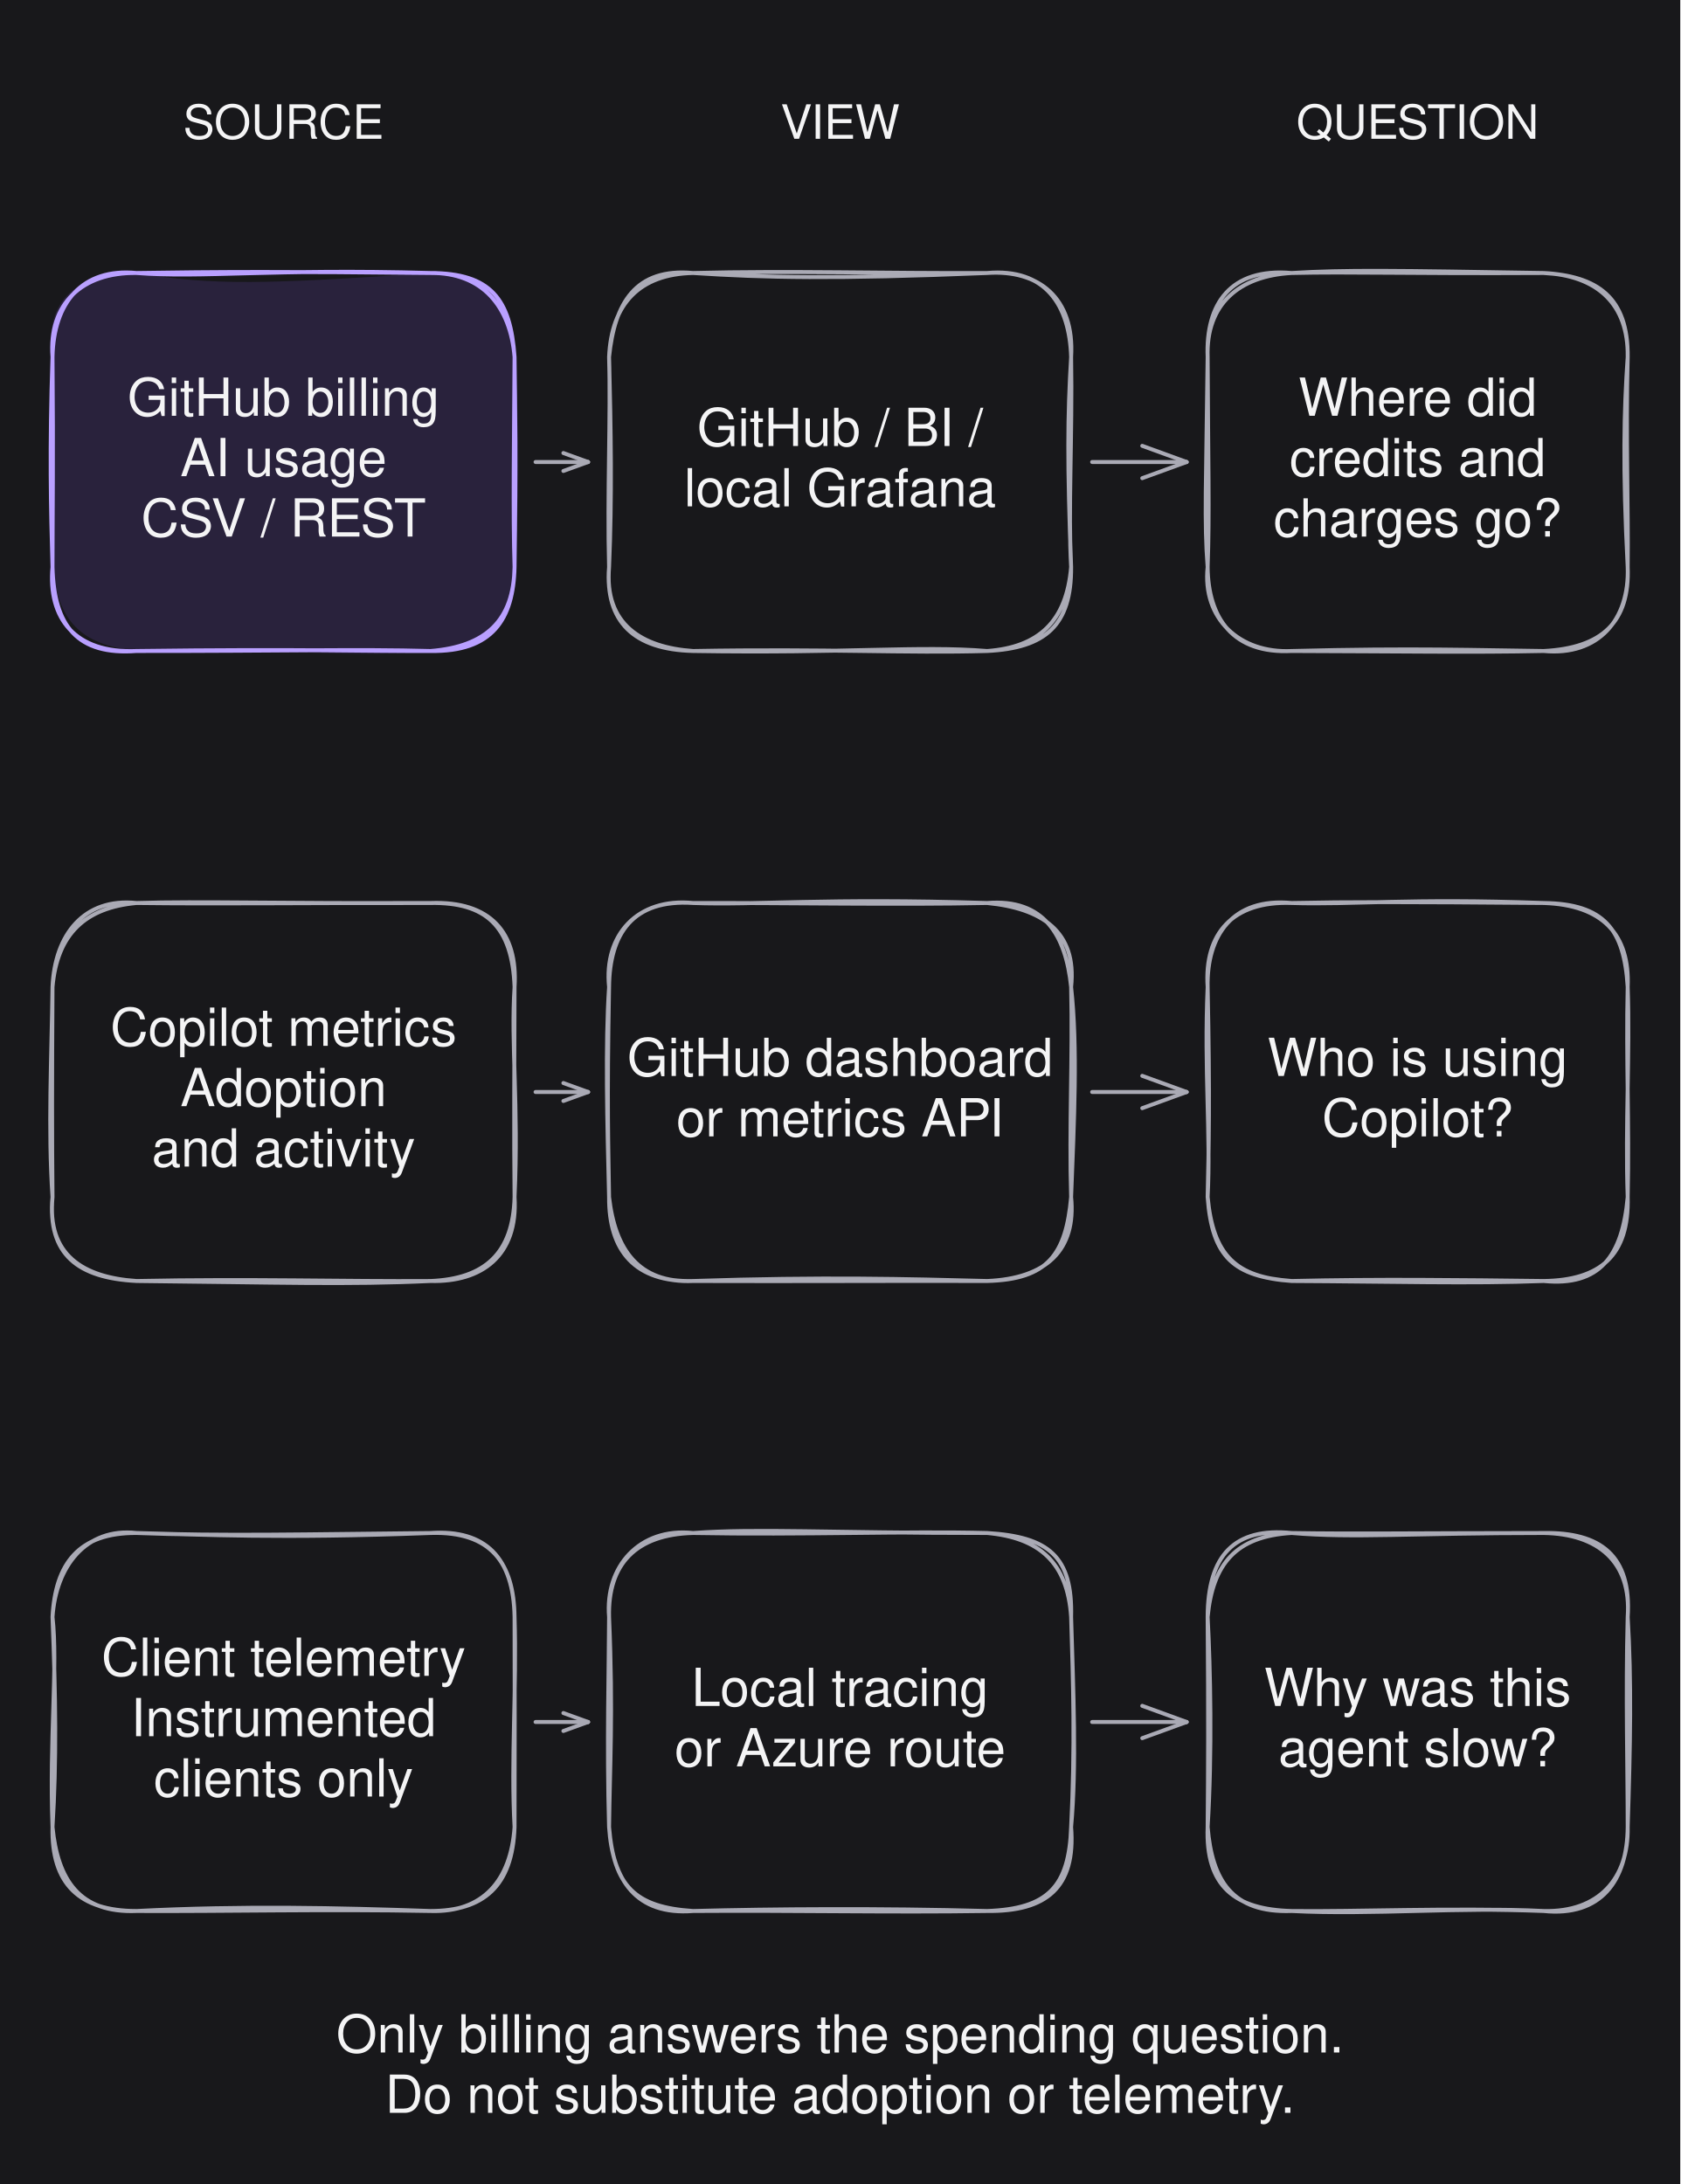
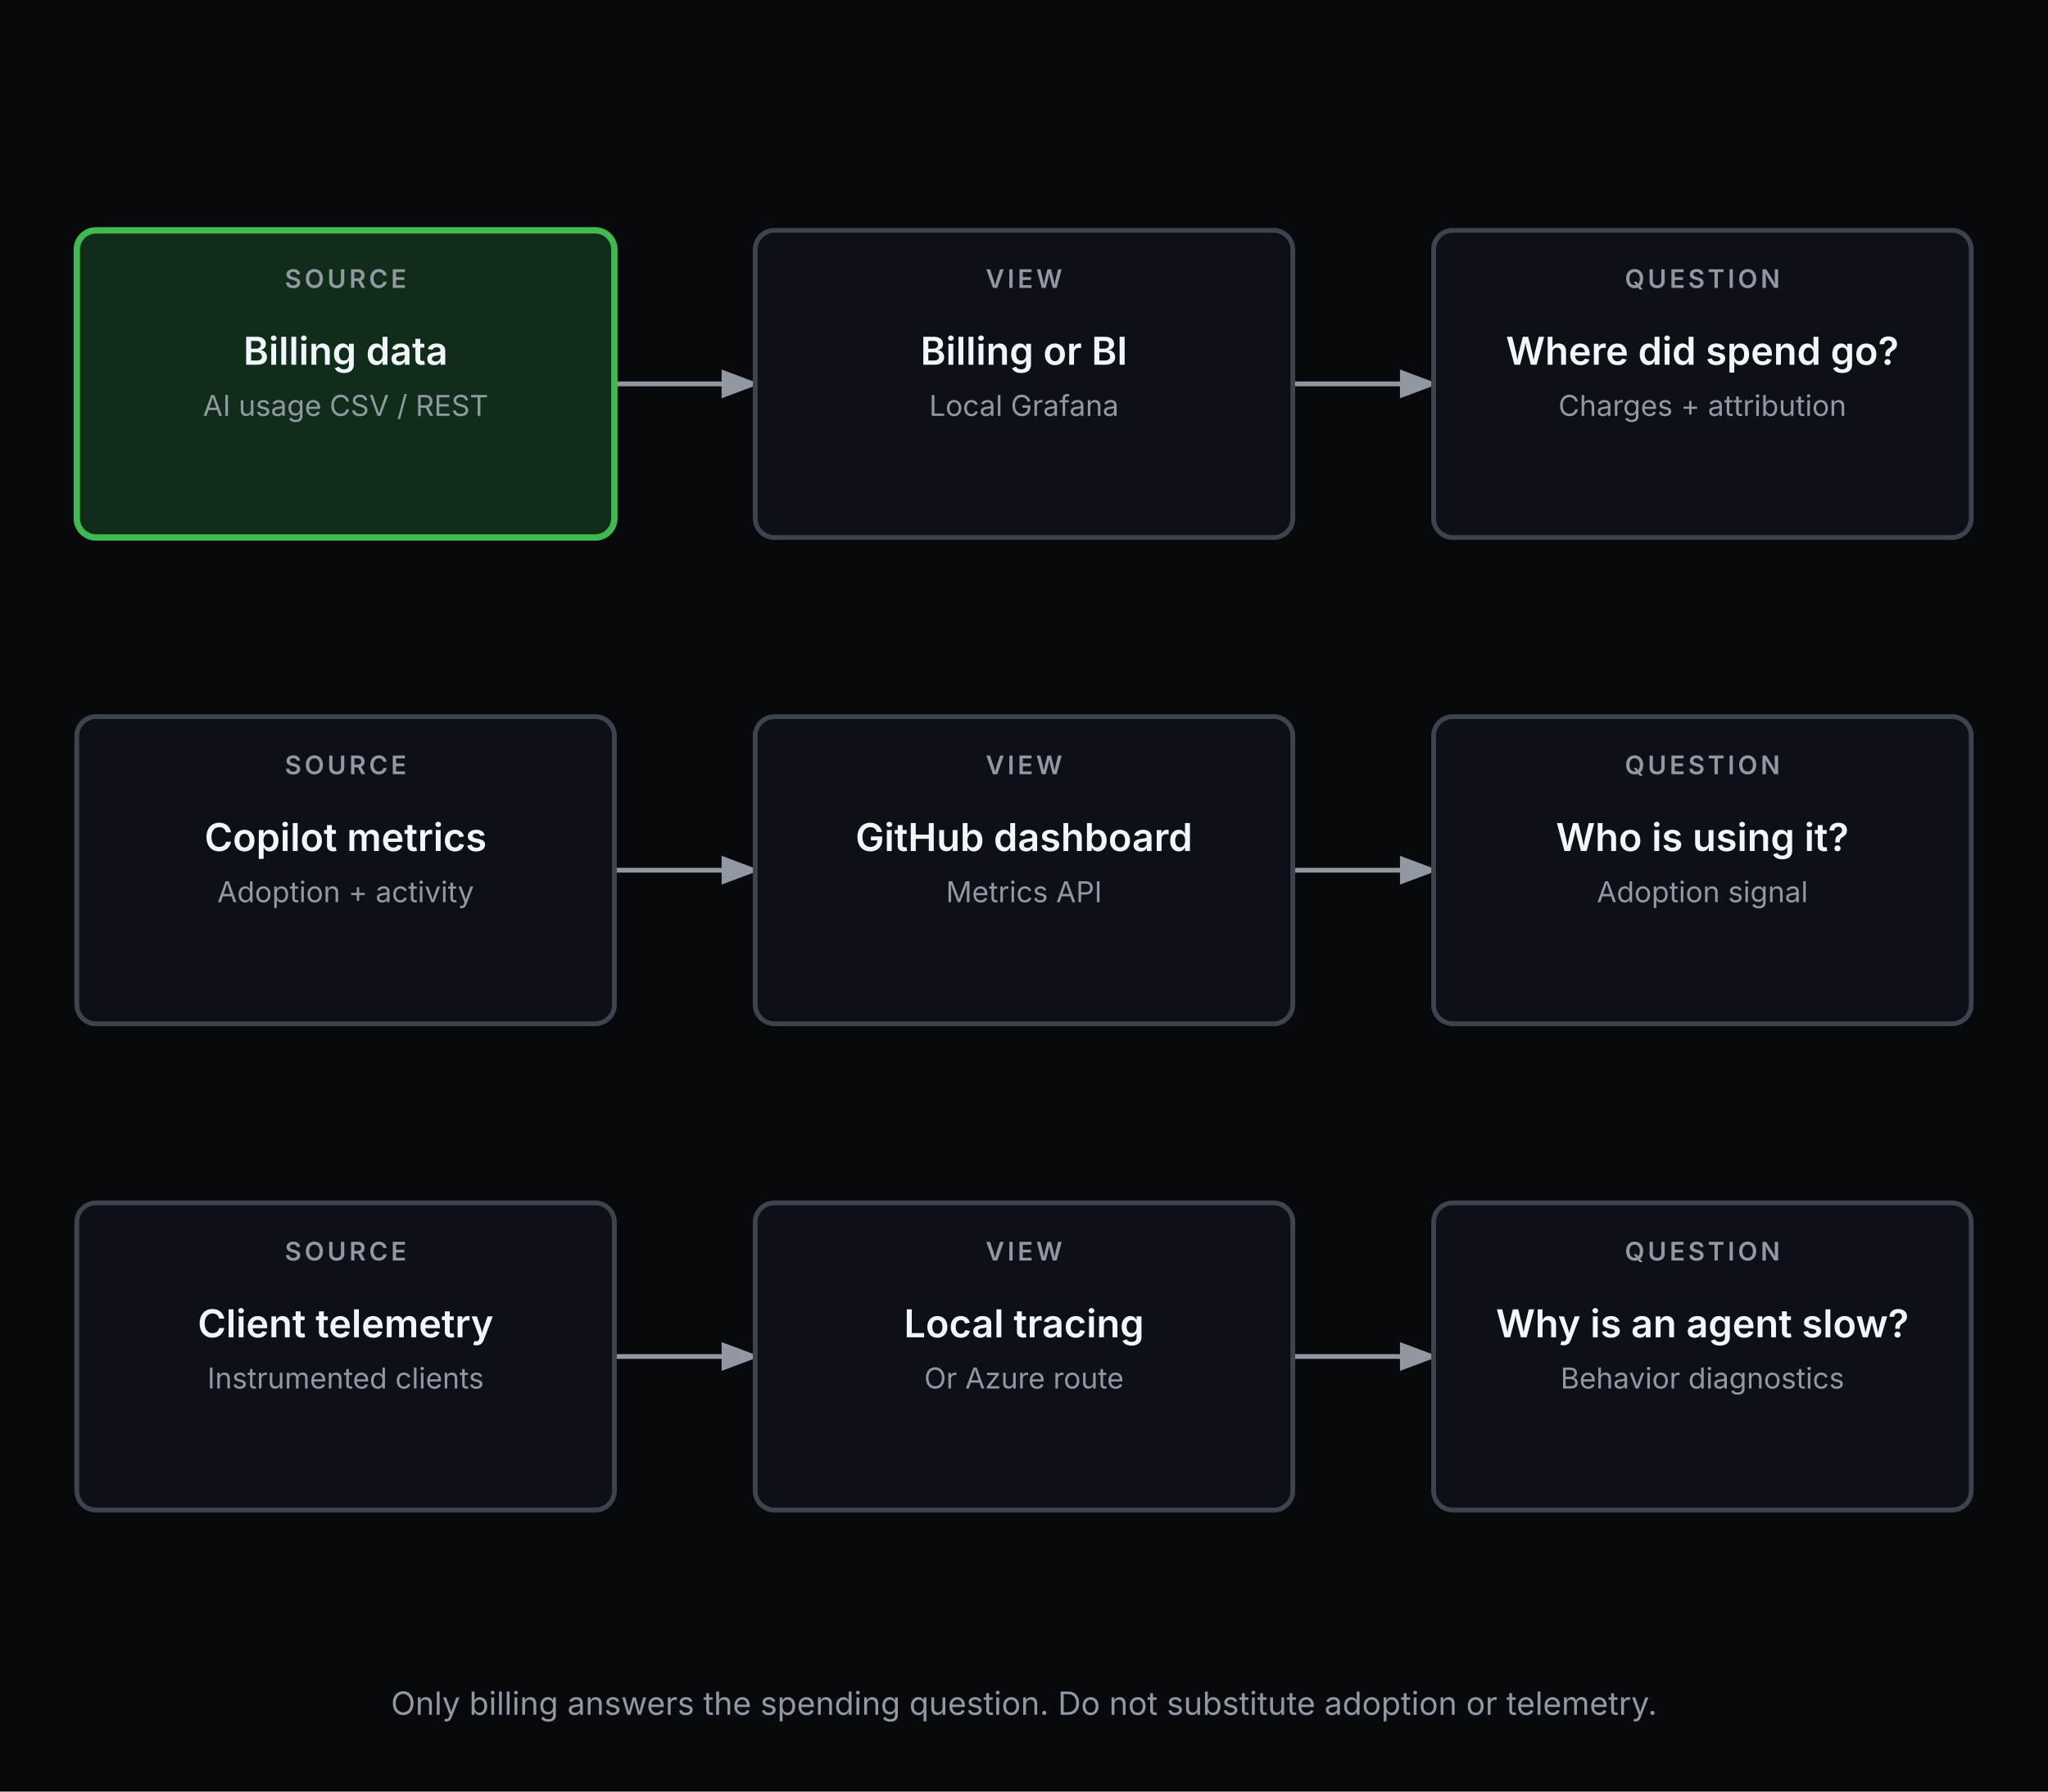
- <svg xmlns="http://www.w3.org/2000/svg" version="1.1" viewBox="0 0 640 832" width="640" height="832" role="img" aria-labelledby="visualisation-map-dark-title visualisation-map-dark-desc">
+ <svg xmlns="http://www.w3.org/2000/svg" viewBox="0 0 640 560" role="img" aria-labelledby="visualisation-map-dark-title visualisation-map-dark-desc">
  <defs>
-     <style class="style-fonts">
-       </style>
+     <marker id="visualisation-map-dark-arrow" markerWidth="8" markerHeight="6" refX="7" refY="3" orient="auto">
+       <path d="M 0 0 L 8 3 L 0 6 Z" fill="#9198a1" />
+     </marker>
  </defs>
-   <rect x="0" y="0" width="640" height="832" fill="#18181b" />
-   <g stroke-linecap="round" transform="translate(0 0) rotate(0 320 416)">
-     <path d="M0 0 L640 0 L640 832 L0 832" stroke="none" stroke-width="0" fill="#18181b" />
-     <path d="M0 0 C148.14 0, 296.28 0, 640 0 M0 0 C228.3 0, 456.59 0, 640 0 M640 0 C640 277.98, 640 555.95, 640 832 M640 0 C640 308.76, 640 617.53, 640 832 M640 832 C390.18 832, 140.36 832, 0 832 M640 832 C406.62 832, 173.24 832, 0 832 M0 832 C0 654.12, 0 476.25, 0 0 M0 832 C0 624.06, 0 416.13, 0 0" stroke="transparent" stroke-width="2" fill="none" />
+   <style>
+     svg { font-family: system-ui, -apple-system, "Segoe UI", sans-serif; color: #f0f6fc; }
+     .paper { fill: #07090d; }
+     .node, .step-card { fill: #0d1117; stroke: #3d444d; stroke-width: 1.5; }
+     .node.focus, .step-card.focus { fill: #0f2d19; stroke: #3fb950; stroke-width: 2; }
+     .decision { fill: #0d1117; stroke: #f0f6fc; stroke-width: 1.5; }
+     .hub { fill: #0f2d19; stroke: #3fb950; stroke-width: 1.5; }
+     .step-number { fill: #07090d; stroke: #3d444d; stroke-width: 1.5; }
+     .step-number.focus { fill: #3fb950; stroke: #3fb950; }
+     .eyebrow, .detail, .note { fill: #9198a1; }
+     .node-name, .number { fill: #f0f6fc; }
+     .arrow { fill: none; stroke: #9198a1; stroke-width: 1.5; stroke-linecap: round; stroke-linejoin: round; marker-end: url(#visualisation-map-dark-arrow); }
+     .spoke { fill: none; stroke: #9198a1; stroke-width: 1; stroke-dasharray: 4 3; }
+     .eyebrow { font-size: 8px; font-weight: 600; letter-spacing: .12em; }
+     .node-name { font-size: 12px; font-weight: 600; }
+     .detail { font-size: 9px; }
+     .arrow-label { fill: #9198a1; font-size: 8px; font-weight: 600; letter-spacing: .06em; }
+     .label-mask { fill: #07090d; }
+     .number { font-size: 9px; font-weight: 600; }
+     .note { font-size: 10px; }
+   </style>
+   <rect x="0" y="0" width="640" height="560" class="paper" />
+   <path d="M 192 120 L 236 120" class="arrow" marker-end="url(#visualisation-map-dark-arrow)" />
+   <path d="M 404 120 L 448 120" class="arrow" marker-end="url(#visualisation-map-dark-arrow)" />
+   <path d="M 192 272 L 236 272" class="arrow" marker-end="url(#visualisation-map-dark-arrow)" />
+   <path d="M 404 272 L 448 272" class="arrow" marker-end="url(#visualisation-map-dark-arrow)" />
+   <path d="M 192 424 L 236 424" class="arrow" marker-end="url(#visualisation-map-dark-arrow)" />
+   <path d="M 404 424 L 448 424" class="arrow" marker-end="url(#visualisation-map-dark-arrow)" />
+   <g>
+     <rect x="24" y="72" width="168" height="96" rx="6" class="node focus" />
+     <text x="108" y="90" text-anchor="middle" class="eyebrow">
+       <tspan>SOURCE</tspan>
+     </text>
+     <text x="108" y="114" text-anchor="middle" class="node-name">
+       <tspan>Billing data</tspan>
+     </text>
+     <text x="108" y="130" text-anchor="middle" class="detail">
+       <tspan>AI usage CSV / REST</tspan>
+     </text>
  </g>
-   <g stroke-linecap="round">
-     <g transform="translate(204 176) rotate(0 10 0)">
-       <path d="M0 0 C3.33 0, 16.67 0, 20 0 M0 0 C3.33 0, 16.67 0, 20 0" stroke="#aaaab5" stroke-width="1.5" fill="none" />
-     </g>
-     <g transform="translate(204 176) rotate(0 10 0)">
-       <path d="M10.6 3.42 C12.78 2.63, 14.95 1.84, 20 0 M10.6 3.42 C12.75 2.64, 14.9 1.86, 20 0" stroke="#aaaab5" stroke-width="1.5" fill="none" />
-     </g>
-     <g transform="translate(204 176) rotate(0 10 0)">
-       <path d="M10.6 -3.42 C12.78 -2.63, 14.95 -1.84, 20 0 M10.6 -3.42 C12.75 -2.64, 14.9 -1.86, 20 0" stroke="#aaaab5" stroke-width="1.5" fill="none" />
-     </g>
+   <g>
+     <rect x="236" y="72" width="168" height="96" rx="6" class="node" />
+     <text x="320" y="90" text-anchor="middle" class="eyebrow">
+       <tspan>VIEW</tspan>
+     </text>
+     <text x="320" y="114" text-anchor="middle" class="node-name">
+       <tspan>Billing or BI</tspan>
+     </text>
+     <text x="320" y="130" text-anchor="middle" class="detail">
+       <tspan>Local Grafana</tspan>
+     </text>
  </g>
-   <mask />
-   <g stroke-linecap="round">
-     <g transform="translate(416 176) rotate(0 18 0)">
-       <path d="M0 0 C6 0, 30 0, 36 0 M0 0 C6 0, 30 0, 36 0" stroke="#aaaab5" stroke-width="1.5" fill="none" />
-     </g>
-     <g transform="translate(416 176) rotate(0 18 0)">
-       <path d="M19.09 6.16 C23 4.73, 26.92 3.31, 36 0 M19.09 6.16 C24.17 4.31, 29.26 2.45, 36 0" stroke="#aaaab5" stroke-width="1.5" fill="none" />
-     </g>
-     <g transform="translate(416 176) rotate(0 18 0)">
-       <path d="M19.09 -6.16 C23 -4.73, 26.92 -3.31, 36 0 M19.09 -6.16 C24.17 -4.31, 29.26 -2.45, 36 0" stroke="#aaaab5" stroke-width="1.5" fill="none" />
-     </g>
+   <g>
+     <rect x="448" y="72" width="168" height="96" rx="6" class="node" />
+     <text x="532" y="90" text-anchor="middle" class="eyebrow">
+       <tspan>QUESTION</tspan>
+     </text>
+     <text x="532" y="114" text-anchor="middle" class="node-name">
+       <tspan>Where did spend go?</tspan>
+     </text>
+     <text x="532" y="130" text-anchor="middle" class="detail">
+       <tspan>Charges + attribution</tspan>
+     </text>
  </g>
-   <mask />
-   <g stroke-linecap="round">
-     <g transform="translate(204 416) rotate(0 10 0)">
-       <path d="M0 0 C3.33 0, 16.67 0, 20 0 M0 0 C3.33 0, 16.67 0, 20 0" stroke="#aaaab5" stroke-width="1.5" fill="none" />
-     </g>
-     <g transform="translate(204 416) rotate(0 10 0)">
-       <path d="M10.6 3.42 C12.78 2.63, 14.95 1.84, 20 0 M10.6 3.42 C14.11 2.15, 17.61 0.87, 20 0" stroke="#aaaab5" stroke-width="1.5" fill="none" />
-     </g>
-     <g transform="translate(204 416) rotate(0 10 0)">
-       <path d="M10.6 -3.42 C12.78 -2.63, 14.95 -1.84, 20 0 M10.6 -3.42 C14.11 -2.15, 17.61 -0.87, 20 0" stroke="#aaaab5" stroke-width="1.5" fill="none" />
-     </g>
+   <g>
+     <rect x="24" y="224" width="168" height="96" rx="6" class="node" />
+     <text x="108" y="242" text-anchor="middle" class="eyebrow">
+       <tspan>SOURCE</tspan>
+     </text>
+     <text x="108" y="266" text-anchor="middle" class="node-name">
+       <tspan>Copilot metrics</tspan>
+     </text>
+     <text x="108" y="282" text-anchor="middle" class="detail">
+       <tspan>Adoption + activity</tspan>
+     </text>
  </g>
-   <mask />
-   <g stroke-linecap="round">
-     <g transform="translate(416 416) rotate(0 18 0)">
-       <path d="M0 0 C6 0, 30 0, 36 0 M0 0 C6 0, 30 0, 36 0" stroke="#aaaab5" stroke-width="1.5" fill="none" />
-     </g>
-     <g transform="translate(416 416) rotate(0 18 0)">
-       <path d="M19.09 6.16 C23 4.73, 26.92 3.31, 36 0 M19.09 6.16 C23.22 4.65, 27.36 3.14, 36 0" stroke="#aaaab5" stroke-width="1.5" fill="none" />
-     </g>
-     <g transform="translate(416 416) rotate(0 18 0)">
-       <path d="M19.09 -6.16 C23 -4.73, 26.92 -3.31, 36 0 M19.09 -6.16 C23.22 -4.65, 27.36 -3.14, 36 0" stroke="#aaaab5" stroke-width="1.5" fill="none" />
-     </g>
+   <g>
+     <rect x="236" y="224" width="168" height="96" rx="6" class="node" />
+     <text x="320" y="242" text-anchor="middle" class="eyebrow">
+       <tspan>VIEW</tspan>
+     </text>
+     <text x="320" y="266" text-anchor="middle" class="node-name">
+       <tspan>GitHub dashboard</tspan>
+     </text>
+     <text x="320" y="282" text-anchor="middle" class="detail">
+       <tspan>Metrics API</tspan>
+     </text>
  </g>
-   <mask />
-   <g stroke-linecap="round">
-     <g transform="translate(204 656) rotate(0 10 0)">
-       <path d="M0 0 C3.33 0, 16.67 0, 20 0 M0 0 C3.33 0, 16.67 0, 20 0" stroke="#aaaab5" stroke-width="1.5" fill="none" />
-     </g>
-     <g transform="translate(204 656) rotate(0 10 0)">
-       <path d="M10.6 3.42 C12.78 2.63, 14.95 1.84, 20 0 M10.6 3.42 C13.58 2.34, 16.55 1.25, 20 0" stroke="#aaaab5" stroke-width="1.5" fill="none" />
-     </g>
-     <g transform="translate(204 656) rotate(0 10 0)">
-       <path d="M10.6 -3.42 C12.78 -2.63, 14.95 -1.84, 20 0 M10.6 -3.42 C13.58 -2.34, 16.55 -1.25, 20 0" stroke="#aaaab5" stroke-width="1.5" fill="none" />
-     </g>
+   <g>
+     <rect x="448" y="224" width="168" height="96" rx="6" class="node" />
+     <text x="532" y="242" text-anchor="middle" class="eyebrow">
+       <tspan>QUESTION</tspan>
+     </text>
+     <text x="532" y="266" text-anchor="middle" class="node-name">
+       <tspan>Who is using it?</tspan>
+     </text>
+     <text x="532" y="282" text-anchor="middle" class="detail">
+       <tspan>Adoption signal</tspan>
+     </text>
  </g>
-   <mask />
-   <g stroke-linecap="round">
-     <g transform="translate(416 656) rotate(0 18 0)">
-       <path d="M0 0 C6 0, 30 0, 36 0 M0 0 C6 0, 30 0, 36 0" stroke="#aaaab5" stroke-width="1.5" fill="none" />
-     </g>
-     <g transform="translate(416 656) rotate(0 18 0)">
-       <path d="M19.09 6.16 C23 4.73, 26.92 3.31, 36 0 M19.09 6.16 C25.66 3.76, 32.23 1.37, 36 0" stroke="#aaaab5" stroke-width="1.5" fill="none" />
-     </g>
-     <g transform="translate(416 656) rotate(0 18 0)">
-       <path d="M19.09 -6.16 C23 -4.73, 26.92 -3.31, 36 0 M19.09 -6.16 C25.66 -3.76, 32.23 -1.37, 36 0" stroke="#aaaab5" stroke-width="1.5" fill="none" />
-     </g>
+   <g>
+     <rect x="24" y="376" width="168" height="96" rx="6" class="node" />
+     <text x="108" y="394" text-anchor="middle" class="eyebrow">
+       <tspan>SOURCE</tspan>
+     </text>
+     <text x="108" y="418" text-anchor="middle" class="node-name">
+       <tspan>Client telemetry</tspan>
+     </text>
+     <text x="108" y="434" text-anchor="middle" class="detail">
+       <tspan>Instrumented clients</tspan>
+     </text>
  </g>
-   <mask />
-   <g stroke-linecap="round" transform="translate(20 104) rotate(0 88 72)">
-     <path d="M32 0 C61.31 4.82, 80.47 4.31, 144 0 C161.93 0.75, 175.67 9.93, 176 32 C178.13 59.87, 177.64 91.59, 176 112 C173.53 136.41, 166.25 144.93, 144 144 C106.77 147.29, 79.95 141.72, 32 144 C10.04 141.49, 2.29 132.26, 0 112 C-0.54 82.59, 1.52 49.4, 0 32 C-3.42 9.69, 10.08 0.08, 32 0" stroke="none" stroke-width="0" fill="#29223c" />
-     <path d="M32 0 C56.77 1.93, 83.34 -1.67, 144 0 M32 0 C61.74 -0.47, 90.79 -0.57, 144 0 M144 0 C166.93 0.08, 174.49 9.85, 176 32 M144 0 C163.84 -0.24, 174.43 12.92, 176 32 M176 32 C176.26 52.81, 176.6 70.6, 176 112 M176 32 C175.81 61.96, 175.35 92.45, 176 112 M176 112 C175.66 132.31, 165.17 142.31, 144 144 M176 112 C175.55 131.91, 167.6 144.4, 144 144 M144 144 C120.67 144.13, 95.59 143.16, 32 144 M144 144 C115.91 143.22, 88.13 144.04, 32 144 M32 144 C9.49 145.74, 0.54 134.49, 0 112 M32 144 C8.44 144.98, -1.79 131.5, 0 112 M0 112 C-0.65 89.92, -1.19 66.97, 0 32 M0 112 C0 91.97, 0.36 71.6, 0 32 M0 32 C-1.55 11.76, 11.18 -0.3, 32 0 M0 32 C0.42 11.28, 11.29 -2.01, 32 0" stroke="#b9a0ff" stroke-width="1.5" fill="none" />
+   <g>
+     <rect x="236" y="376" width="168" height="96" rx="6" class="node" />
+     <text x="320" y="394" text-anchor="middle" class="eyebrow">
+       <tspan>VIEW</tspan>
+     </text>
+     <text x="320" y="418" text-anchor="middle" class="node-name">
+       <tspan>Local tracing</tspan>
+     </text>
+     <text x="320" y="434" text-anchor="middle" class="detail">
+       <tspan>Or Azure route</tspan>
+     </text>
  </g>
-   <g transform="translate(48.52734 141.5) rotate(0 59.47266 34.5)">
-     <text x="59.473" y="16.9" font-family="Helvetica, Arial, sans-serif" font-size="20px" fill="#f4f4f5" text-anchor="middle" style="white-space: pre;" direction="ltr" dominant-baseline="alphabetic">GitHub billing</text>
-     <text x="59.473" y="39.9" font-family="Helvetica, Arial, sans-serif" font-size="20px" fill="#f4f4f5" text-anchor="middle" style="white-space: pre;" direction="ltr" dominant-baseline="alphabetic">AI usage</text>
-     <text x="59.473" y="62.9" font-family="Helvetica, Arial, sans-serif" font-size="20px" fill="#f4f4f5" text-anchor="middle" style="white-space: pre;" direction="ltr" dominant-baseline="alphabetic">CSV / REST</text>
+   <g>
+     <rect x="448" y="376" width="168" height="96" rx="6" class="node" />
+     <text x="532" y="394" text-anchor="middle" class="eyebrow">
+       <tspan>QUESTION</tspan>
+     </text>
+     <text x="532" y="418" text-anchor="middle" class="node-name">
+       <tspan>Why is an agent slow?</tspan>
+     </text>
+     <text x="532" y="434" text-anchor="middle" class="detail">
+       <tspan>Behavior diagnostics</tspan>
+     </text>
  </g>
-   <g stroke-linecap="round" transform="translate(232 104) rotate(0 88 72)">
-     <path d="M32 0 C63.21 -1.39, 85.37 -0.7, 144 0 C168.29 1.63, 172.5 9.89, 176 32 C173.7 57.73, 179.01 78.53, 176 112 C174.86 136.12, 164.88 146.5, 144 144 C118.09 145.4, 93.27 145.83, 32 144 C10.66 142.31, -0.95 131.05, 0 112 C-0.09 96.32, -1.92 74.09, 0 32 C2.38 12.54, 12.95 3.2, 32 0" stroke="none" stroke-width="0" fill="#18181b" />
-     <path d="M32 0 C59.63 1.78, 85.02 2.38, 144 0 M32 0 C69 -0.93, 105.69 0.19, 144 0 M144 0 C163.64 -1.39, 177.37 9.48, 176 32 M144 0 C166.34 -1.98, 175.4 12.35, 176 32 M176 32 C174.63 54.46, 174.53 72.64, 176 112 M176 32 C176.52 61.81, 174.81 91.18, 176 112 M176 112 C174.25 132.71, 163.66 142.59, 144 144 M176 112 C176.16 134.27, 166.24 142.91, 144 144 M144 144 C117.97 141.91, 91.11 144.95, 32 144 M144 144 C112.94 144.89, 83.34 143.07, 32 144 M32 144 C9.6 143.45, -1.63 133.02, 0 112 M32 144 C12.57 142.67, -1.93 133.9, 0 112 M0 112 C-0.75 84.7, 0.69 53.56, 0 32 M0 112 C1.13 85.5, 0.7 59.71, 0 32 M0 32 C0.88 11.76, 11.63 0.4, 32 0 M0 32 C2.1 11.51, 10 -2.04, 32 0" stroke="#aaaab5" stroke-width="1.5" fill="none" />
-   </g>
-   <g transform="translate(260.5225 153) rotate(0 59.47754 23)">
-     <text x="59.478" y="16.9" font-family="Helvetica, Arial, sans-serif" font-size="20px" fill="#f4f4f5" text-anchor="middle" style="white-space: pre;" direction="ltr" dominant-baseline="alphabetic">GitHub / BI /</text>
-     <text x="59.478" y="39.9" font-family="Helvetica, Arial, sans-serif" font-size="20px" fill="#f4f4f5" text-anchor="middle" style="white-space: pre;" direction="ltr" dominant-baseline="alphabetic">local Grafana</text>
-   </g>
-   <g stroke-linecap="round" transform="translate(460 104) rotate(0 80 72)">
-     <path d="M32 0 C60.76 -3.53, 81.59 -1.63, 128 0 C151.45 2.52, 160.52 9.84, 160 32 C160.46 48.4, 157.18 65.46, 160 112 C160.2 135.83, 147.5 140.87, 128 144 C89.78 139.7, 57.72 146.13, 32 144 C11.27 143.13, 3.01 129.84, 0 112 C3.24 86.85, 4.73 66.78, 0 32 C0.98 8.18, 8.62 -0.87, 32 0" stroke="none" stroke-width="0" fill="#18181b" />
-     <path d="M32 0 C54.78 -0.53, 75.3 0.27, 128 0 M32 0 C52.59 -1.26, 71.24 -0.92, 128 0 M128 0 C148.34 1.14, 160.25 9.11, 160 32 M128 0 C148.24 0.88, 160.36 11.79, 160 32 M160 32 C158.59 52.11, 158.06 74.67, 160 112 M160 32 C159.22 61.65, 160.27 89.91, 160 112 M160 112 C160.85 133.11, 150.14 142.87, 128 144 M160 112 C160.77 132.03, 148.87 146.02, 128 144 M128 144 C103.24 143.73, 78.58 142.79, 32 144 M128 144 C100.52 144.58, 73.67 144.11, 32 144 M32 144 C9.71 145.16, 0.19 131.54, 0 112 M32 144 C12.1 144.95, -2.07 131.69, 0 112 M0 112 C0.75 91.47, 0.17 72.14, 0 32 M0 112 C-1.35 95.02, -0.55 79.81, 0 32 M0 32 C-0.68 11.76, 12.08 1.09, 32 0 M0 32 C-0.82 11.74, 8.71 -2.06, 32 0" stroke="#aaaab5" stroke-width="1.5" fill="none" />
-   </g>
-   <g transform="translate(484.9609 141.5) rotate(0 55.03906 34.5)">
-     <text x="55.039" y="16.9" font-family="Helvetica, Arial, sans-serif" font-size="20px" fill="#f4f4f5" text-anchor="middle" style="white-space: pre;" direction="ltr" dominant-baseline="alphabetic">Where did</text>
-     <text x="55.039" y="39.9" font-family="Helvetica, Arial, sans-serif" font-size="20px" fill="#f4f4f5" text-anchor="middle" style="white-space: pre;" direction="ltr" dominant-baseline="alphabetic">credits and</text>
-     <text x="55.039" y="62.9" font-family="Helvetica, Arial, sans-serif" font-size="20px" fill="#f4f4f5" text-anchor="middle" style="white-space: pre;" direction="ltr" dominant-baseline="alphabetic">charges go?</text>
-   </g>
-   <g stroke-linecap="round" transform="translate(20 344) rotate(0 88 72)">
-     <path d="M32 0 C67 1.45, 95.17 -2.64, 144 0 C166.61 3.4, 173.35 9.8, 176 32 C179.23 62.27, 174.55 84.4, 176 112 C177.53 135.54, 162.12 142.44, 144 144 C111.15 144.79, 75.12 142.82, 32 144 C11.89 143.95, -0.23 135.83, 0 112 C3.69 84.57, 1.29 59.47, 0 32 C-0.42 11.02, 11.5 2.25, 32 0" stroke="none" stroke-width="0" fill="#18181b" />
-     <path d="M32 0 C57.35 -0.74, 84.38 0.25, 144 0 M32 0 C63.12 0.38, 94.69 -0.06, 144 0 M144 0 C165.04 -0.33, 175.12 8.73, 176 32 M144 0 C166.74 -0.86, 177.33 11.22, 176 32 M176 32 C174.56 53.77, 177.59 76.7, 176 112 M176 32 C175.93 59.5, 175.73 88.65, 176 112 M176 112 C175.44 133.51, 164.63 143.15, 144 144 M176 112 C177.38 134.39, 163.51 144.53, 144 144 M144 144 C112.56 145.46, 86.15 144.54, 32 144 M144 144 C110.99 144.23, 75.78 143.11, 32 144 M32 144 C9.83 142.88, -1.98 134.07, 0 112 M32 144 C11.63 142.63, -2.21 134.09, 0 112 M0 112 C-1.75 86.24, -0.35 58.72, 0 32 M0 112 C-0.22 88.55, -0.21 67.91, 0 32 M0 32 C1.76 11.75, 12.53 1.78, 32 0 M0 32 C0.86 11.96, 12.03 -2.09, 32 0" stroke="#aaaab5" stroke-width="1.5" fill="none" />
-   </g>
-   <g transform="translate(41.87207 381.5) rotate(0 66.12793 34.5)">
-     <text x="66.128" y="16.9" font-family="Helvetica, Arial, sans-serif" font-size="20px" fill="#f4f4f5" text-anchor="middle" style="white-space: pre;" direction="ltr" dominant-baseline="alphabetic">Copilot metrics</text>
-     <text x="66.128" y="39.9" font-family="Helvetica, Arial, sans-serif" font-size="20px" fill="#f4f4f5" text-anchor="middle" style="white-space: pre;" direction="ltr" dominant-baseline="alphabetic">Adoption</text>
-     <text x="66.128" y="62.9" font-family="Helvetica, Arial, sans-serif" font-size="20px" fill="#f4f4f5" text-anchor="middle" style="white-space: pre;" direction="ltr" dominant-baseline="alphabetic">and activity</text>
-   </g>
-   <g stroke-linecap="round" transform="translate(232 344) rotate(0 88 72)">
-     <path d="M32 0 C68.9 -0.74, 100.07 3.59, 144 0 C165.76 -2.91, 177.38 9.75, 176 32 C171.92 52.94, 173.05 78.54, 176 112 C178.86 135.25, 167.94 144.01, 144 144 C115.28 142.9, 88.44 146.93, 32 144 C12.51 144.77, -3.47 134.62, 0 112 C-3.06 82.3, -2.15 52.17, 0 32 C-1.82 13.86, 7.17 -1.83, 32 0" stroke="none" stroke-width="0" fill="#18181b" />
-     <path d="M32 0 C56.2 0.87, 82.07 -1.93, 144 0 M32 0 C70.38 -0.08, 109.59 0.7, 144 0 M144 0 C165.74 -1.8, 174 12.36, 176 32 M144 0 C164.64 2.01, 178.29 10.65, 176 32 M176 32 C178.53 55.42, 177.12 82.73, 176 112 M176 32 C176.64 59.34, 175.19 85.38, 176 112 M176 112 C174.04 133.91, 167.11 143.43, 144 144 M176 112 C177.99 132.16, 166.74 143.04, 144 144 M144 144 C113.86 143.23, 81.67 142.34, 32 144 M144 144 C108.02 143.89, 73 144.14, 32 144 M32 144 C9.94 144.59, -0.16 132.6, 0 112 M32 144 C11.16 144.91, 2.25 131.89, 0 112 M0 112 C-0.26 93.02, -0.86 77.3, 0 32 M0 112 C-0.7 84.07, -1.47 54.01, 0 32 M0 32 C0.19 11.75, 8.98 -1.53, 32 0 M0 32 C-2.06 12.19, 10.74 -2.12, 32 0" stroke="#aaaab5" stroke-width="1.5" fill="none" />
-   </g>
-   <g transform="translate(238.8379 393) rotate(0 81.16211 23)">
-     <text x="81.162" y="16.9" font-family="Helvetica, Arial, sans-serif" font-size="20px" fill="#f4f4f5" text-anchor="middle" style="white-space: pre;" direction="ltr" dominant-baseline="alphabetic">GitHub dashboard</text>
-     <text x="81.162" y="39.9" font-family="Helvetica, Arial, sans-serif" font-size="20px" fill="#f4f4f5" text-anchor="middle" style="white-space: pre;" direction="ltr" dominant-baseline="alphabetic">or metrics API</text>
-   </g>
-   <g stroke-linecap="round" transform="translate(460 344) rotate(0 80 72)">
-     <path d="M32 0 C65.5 0.45, 94.36 -1.21, 128 0 C148.92 -2.03, 158.21 9.71, 160 32 C158.69 66.8, 158.42 97.47, 160 112 C157 134.96, 150.57 145.58, 128 144 C94.27 147.97, 53.09 143.6, 32 144 C13.13 145.58, 0.49 133.41, 0 112 C0.26 96.03, 4.5 76.86, 0 32 C-3.22 9.51, 10.04 1.3, 32 0" stroke="none" stroke-width="0" fill="#18181b" />
-     <path d="M32 0 C55.36 0.73, 76.34 -1.87, 128 0 M32 0 C53.71 -0.44, 74.62 -0.44, 128 0 M128 0 C150.45 0.73, 160.88 11.99, 160 32 M128 0 C151.13 0.27, 158.66 10.08, 160 32 M160 32 C160.9 57.07, 159.05 84.76, 160 112 M160 32 C159.35 59.19, 160.64 84.11, 160 112 M160 112 C160.63 134.31, 149.59 143.71, 128 144 M160 112 C158.01 134.52, 149.38 146.15, 128 144 M128 144 C99.89 145.06, 70.65 144.18, 32 144 M128 144 C96.36 143.62, 64.85 143.22, 32 144 M32 144 C10.05 142.3, 1.66 135.13, 0 112 M32 144 C10.69 142.59, 2.11 134.28, 0 112 M0 112 C1.24 87.79, -1.38 63.88, 0 32 M0 112 C0.43 93.6, 0.88 74.11, 0 32 M0 32 C-1.37 11.75, 9.42 -0.83, 32 0 M0 32 C-0.38 12.42, 9.45 -2.15, 32 0" stroke="#aaaab5" stroke-width="1.5" fill="none" />
-   </g>
-   <g transform="translate(482.7539 393) rotate(0 57.24609 23)">
-     <text x="57.246" y="16.9" font-family="Helvetica, Arial, sans-serif" font-size="20px" fill="#f4f4f5" text-anchor="middle" style="white-space: pre;" direction="ltr" dominant-baseline="alphabetic">Who is using</text>
-     <text x="57.246" y="39.9" font-family="Helvetica, Arial, sans-serif" font-size="20px" fill="#f4f4f5" text-anchor="middle" style="white-space: pre;" direction="ltr" dominant-baseline="alphabetic">Copilot?</text>
-   </g>
-   <g stroke-linecap="round" transform="translate(20 584) rotate(0 88 72)">
-     <path d="M32 0 C72.7 -1.93, 109.86 -2.39, 144 0 C164.08 -1.14, 178.23 9.66, 176 32 C177.45 57.47, 175.79 84.41, 176 112 C174.33 134.67, 165.19 147.15, 144 144 C108.34 142.29, 70.28 143.92, 32 144 C13.75 146.4, -2.75 132.2, 0 112 C0.71 93.76, 1.06 69.55, 0 32 C2.58 12.35, 12.92 -2.78, 32 0" stroke="none" stroke-width="0" fill="#18181b" />
-     <path d="M32 0 C57.92 0.59, 85.43 2.18, 144 0 M32 0 C64.5 1.24, 96.58 0.45, 144 0 M144 0 C167.15 -0.74, 175.76 11.62, 176 32 M144 0 C165.03 -1.47, 175.62 9.51, 176 32 M176 32 C176.86 58.72, 174.58 86.79, 176 112 M176 32 C176.06 57.03, 176.1 82.85, 176 112 M176 112 C175.23 134.72, 164.08 143.99, 144 144 M176 112 C174.62 132.28, 164.02 144.66, 144 144 M144 144 C108.46 142.78, 72.71 141.93, 32 144 M144 144 C104.07 143.23, 65.44 144.18, 32 144 M32 144 C10.17 144.01, -0.51 133.66, 0 112 M32 144 C10.22 144.88, 1.97 132.08, 0 112 M0 112 C-1.26 78.57, 2.1 50.47, 0 32 M0 112 C1.55 87.12, 1.22 62.21, 0 32 M0 32 C1.06 11.74, 9.87 -0.14, 32 0 M0 32 C1.3 12.65, 12.77 -2.17, 32 0" stroke="#aaaab5" stroke-width="1.5" fill="none" />
-   </g>
-   <g transform="translate(38.53223 621.5) rotate(0 69.46777 34.5)">
-     <text x="69.468" y="16.9" font-family="Helvetica, Arial, sans-serif" font-size="20px" fill="#f4f4f5" text-anchor="middle" style="white-space: pre;" direction="ltr" dominant-baseline="alphabetic">Client telemetry</text>
-     <text x="69.468" y="39.9" font-family="Helvetica, Arial, sans-serif" font-size="20px" fill="#f4f4f5" text-anchor="middle" style="white-space: pre;" direction="ltr" dominant-baseline="alphabetic">Instrumented</text>
-     <text x="69.468" y="62.9" font-family="Helvetica, Arial, sans-serif" font-size="20px" fill="#f4f4f5" text-anchor="middle" style="white-space: pre;" direction="ltr" dominant-baseline="alphabetic">clients only</text>
-   </g>
-   <g stroke-linecap="round" transform="translate(232 584) rotate(0 88 72)">
-     <path d="M32 0 C74.59 3.09, 114.76 3.84, 144 0 C163.24 -0.26, 175.06 9.62, 176 32 C180.22 48.14, 177.16 71.35, 176 112 C175.67 134.38, 163.81 141.52, 144 144 C112.47 140.4, 90.81 140.83, 32 144 C7.16 147.22, 1.21 130.99, 0 112 C1.16 91.49, -2.37 62.24, 0 32 C1.18 7.99, 8.59 0.34, 32 0" stroke="none" stroke-width="0" fill="#18181b" />
-     <path d="M32 0 C56.78 -1.8, 83.11 0, 144 0 M32 0 C73.76 0.77, 113.48 -0.79, 144 0 M144 0 C163.85 1.79, 174.64 11.24, 176 32 M144 0 C167.53 1.39, 176.59 8.94, 176 32 M176 32 C176.83 60.37, 178.1 88.82, 176 112 M176 32 C176.77 56.88, 177.56 81.58, 176 112 M176 112 C177.82 135.12, 166.56 144.27, 144 144 M176 112 C175.23 134.65, 167.25 143.17, 144 144 M144 144 C105.75 144.55, 72.23 143.72, 32 144 M144 144 C103.1 142.9, 62.66 143.2, 32 144 M32 144 C10.28 145.73, 1.31 132.18, 0 112 M32 144 C9.75 142.56, 1.82 134.47, 0 112 M0 112 C0.24 89.34, 1.58 69.05, 0 32 M0 112 C-0.92 80.65, -0.04 50.31, 0 32 M0 32 C-0.5 11.74, 10.32 0.55, 32 0 M0 32 C-1.63 12.88, 11.48 -2.2, 32 0" stroke="#aaaab5" stroke-width="1.5" fill="none" />
-   </g>
-   <g transform="translate(256.6357 633) rotate(0 63.36426 23)">
-     <text x="63.364" y="16.9" font-family="Helvetica, Arial, sans-serif" font-size="20px" fill="#f4f4f5" text-anchor="middle" style="white-space: pre;" direction="ltr" dominant-baseline="alphabetic">Local tracing</text>
-     <text x="63.364" y="39.9" font-family="Helvetica, Arial, sans-serif" font-size="20px" fill="#f4f4f5" text-anchor="middle" style="white-space: pre;" direction="ltr" dominant-baseline="alphabetic">or Azure route</text>
-   </g>
-   <g stroke-linecap="round" transform="translate(460 584) rotate(0 80 72)">
-     <path d="M32 0 C70.23 0.7, 107.14 2.66, 128 0 C146.4 0.63, 163.09 9.57, 160 32 C156.91 62.01, 159.65 90.28, 160 112 C161 134.09, 146.43 143.1, 128 144 C91.56 145.58, 55.66 144.81, 32 144 C7.78 140.84, -2.03 129.78, 0 112 C1.61 82.02, 1.39 62.14, 0 32 C-0.22 10.83, 11.46 3.46, 32 0" stroke="none" stroke-width="0" fill="#18181b" />
-     <path d="M32 0 C55.93 2, 77.38 0, 128 0 M32 0 C54.83 0.39, 78.01 0.04, 128 0 M128 0 C148.56 0.32, 161.52 10.87, 160 32 M128 0 C149.43 -0.35, 161.55 8.37, 160 32 M160 32 C159.2 62.02, 160.03 90.85, 160 112 M160 32 C161.48 56.73, 161.02 80.31, 160 112 M160 112 C160.42 131.52, 149.05 144.55, 128 144 M160 112 C159.84 132.41, 149.89 146.28, 128 144 M128 144 C96.53 142.38, 62.71 145.57, 32 144 M128 144 C92.2 142.66, 56.03 144.33, 32 144 M32 144 C10.39 143.44, -0.86 134.71, 0 112 M32 144 C9.28 144.84, 1.68 132.27, 0 112 M0 112 C1.74 84.11, 1.06 51.63, 0 32 M0 112 C0.2 90.17, 0.31 70.41, 0 32 M0 32 C1.94 11.74, 10.77 1.24, 32 0 M0 32 C0.05 8.51, 10.2 -2.23, 32 0" stroke="#aaaab5" stroke-width="1.5" fill="none" />
-   </g>
-   <g transform="translate(481.0986 633) rotate(0 58.90137 23)">
-     <text x="58.901" y="16.9" font-family="Helvetica, Arial, sans-serif" font-size="20px" fill="#f4f4f5" text-anchor="middle" style="white-space: pre;" direction="ltr" dominant-baseline="alphabetic">Why was this</text>
-     <text x="58.901" y="39.9" font-family="Helvetica, Arial, sans-serif" font-size="20px" fill="#f4f4f5" text-anchor="middle" style="white-space: pre;" direction="ltr" dominant-baseline="alphabetic">agent slow?</text>
-   </g>
-   <g transform="translate(69.49512 37.65) rotate(0 38.50488 10.35)">
-     <text x="38.505" y="15.21" font-family="Helvetica, Arial, sans-serif" font-size="18px" fill="#f4f4f5" text-anchor="middle" style="white-space: pre;" direction="ltr" dominant-baseline="alphabetic">SOURCE</text>
-   </g>
-   <g transform="translate(296.999 37.65) rotate(0 23.00098 10.35)">
-     <text x="23.001" y="15.21" font-family="Helvetica, Arial, sans-serif" font-size="18px" fill="#f4f4f5" text-anchor="middle" style="white-space: pre;" direction="ltr" dominant-baseline="alphabetic">VIEW</text>
-   </g>
-   <g transform="translate(492.9961 37.65) rotate(0 47.00391 10.35)">
-     <text x="47.004" y="15.21" font-family="Helvetica, Arial, sans-serif" font-size="18px" fill="#f4f4f5" text-anchor="middle" style="white-space: pre;" direction="ltr" dominant-baseline="alphabetic">QUESTION</text>
-   </g>
-   <g transform="translate(127.6611 765) rotate(0 192.3389 23)">
-     <text x="192.339" y="16.9" font-family="Helvetica, Arial, sans-serif" font-size="20px" fill="#f4f4f5" text-anchor="middle" style="white-space: pre;" direction="ltr" dominant-baseline="alphabetic">Only billing answers the spending question.</text>
-     <text x="192.339" y="39.9" font-family="Helvetica, Arial, sans-serif" font-size="20px" fill="#f4f4f5" text-anchor="middle" style="white-space: pre;" direction="ltr" dominant-baseline="alphabetic">Do not substitute adoption or telemetry.</text>
-   </g>
+   <text x="320" y="536" text-anchor="middle" class="note">
+     <tspan>Only billing answers the spending question. Do not substitute adoption or telemetry.</tspan>
+   </text>
</svg>
